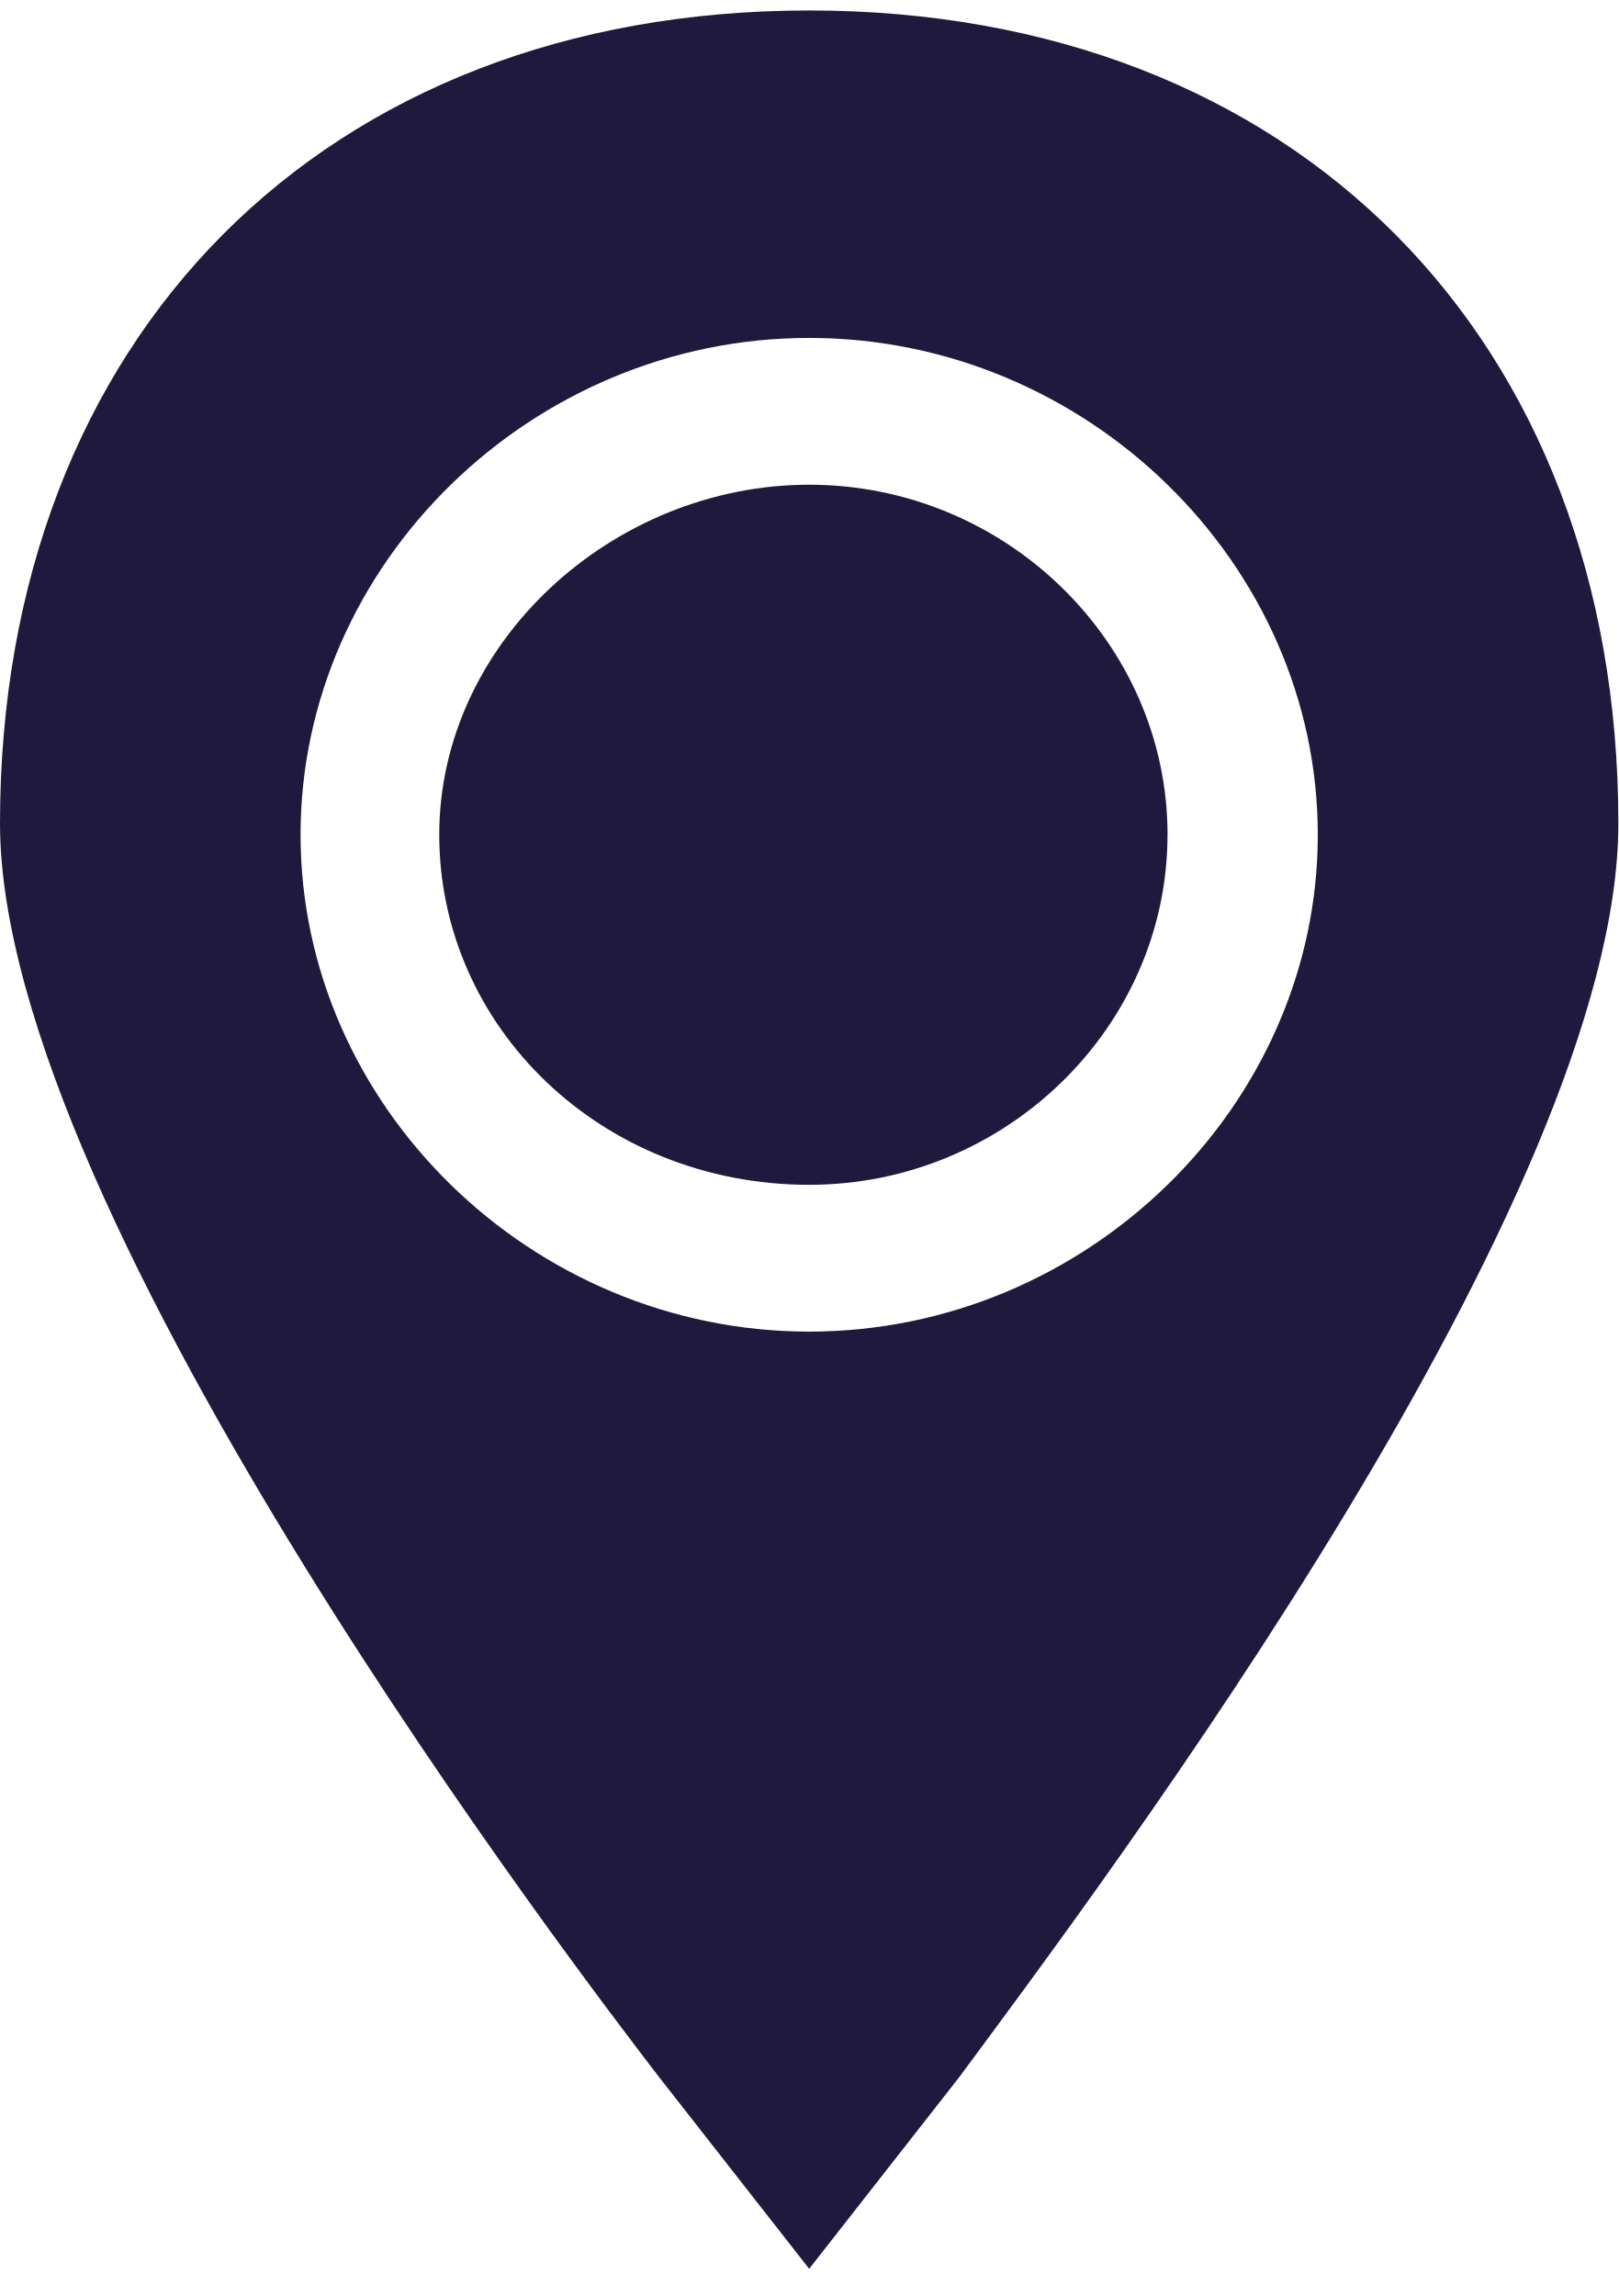
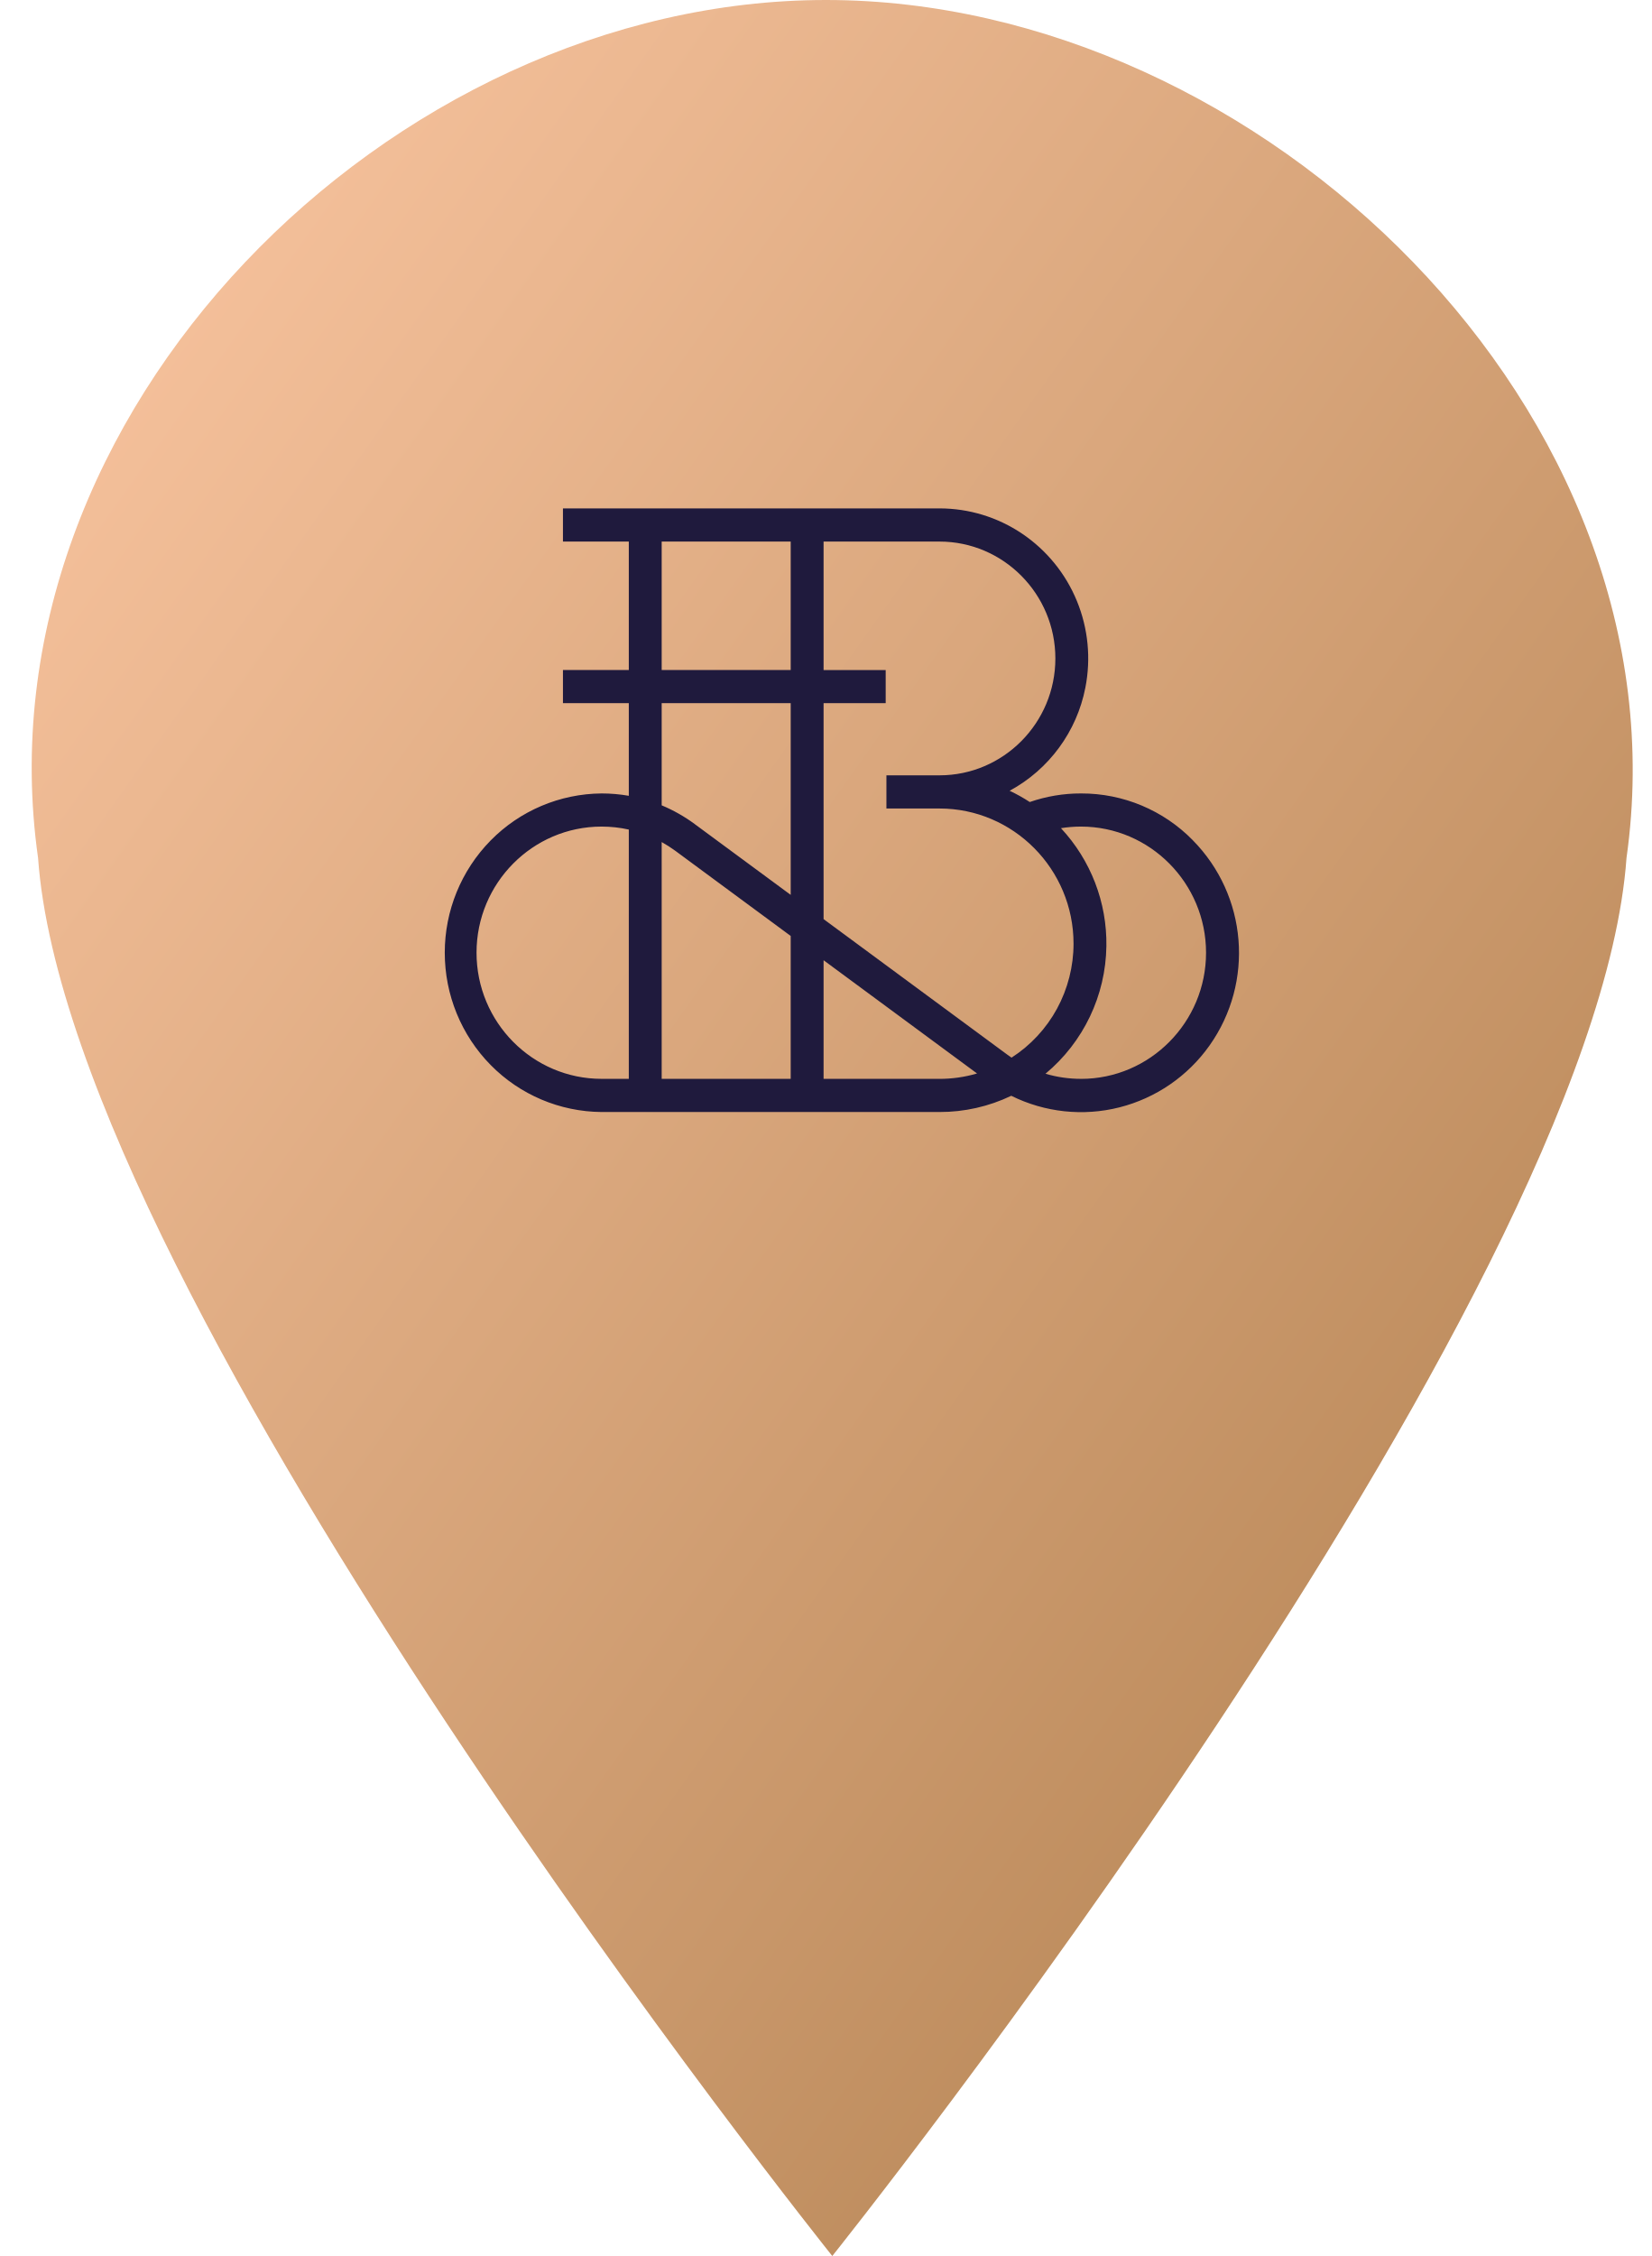
- <svg xmlns="http://www.w3.org/2000/svg" width="43" height="61" fill="none">
-   <path d="M31.022 22.178c0-5.1-4.3-9.3-9.521-9.3-5.222 0-9.83 4.2-9.83 9.3 0 5.1 4.3 9.3 9.83 9.3 5.22 0 9.52-4.2 9.52-9.3z" fill="#1F1A3D" />
-   <path d="M21.5 60.278l3.993-5.1c3.993-5.4 17.507-23.4 17.507-33.3 0-12.9-8.6-21.6-21.5-21.6S0 8.978 0 21.878c0 10.5 15.664 30.9 17.507 33.3l3.993 5.1zm-13.514-38.1c0-7.2 6.143-13.2 13.514-13.2 7.371 0 13.514 6 13.514 13.2 0 7.2-6.143 13.2-13.514 13.2-7.371 0-13.514-6-13.514-13.2z" fill="#1F1A3D" />
+ <svg xmlns="http://www.w3.org/2000/svg" width="52" height="71" fill="none">
+   <path d="M51.198 27c-1 14-25 44-25 44s-24-30-25-44C-.786 13 12.303 0 26 0s27.182 13 25.198 27z" fill="url(#paint0_linear)" />
+   <path d="M37.544 26.441a4.902 4.902 0 00-3.512-1.47h-.006a4.888 4.888 0 00-1.612.27 5.144 5.144 0 00-.634-.354 4.715 4.715 0 002.384-3.244 4.759 4.759 0 00-.266-2.728 4.714 4.714 0 00-1.725-2.12A4.655 4.655 0 0029.572 16H17.72v1.043h2.073v4.043H17.72v1.043h2.073v2.916a5.013 5.013 0 00-.857-.074 4.951 4.951 0 00-3.492 1.48A5.035 5.035 0 0014 29.985c0 1.323.519 2.593 1.444 3.532a4.951 4.951 0 003.492 1.48h10.636a5.196 5.196 0 002.26-.511 4.935 4.935 0 003.407.364 4.972 4.972 0 002.832-1.944 5.045 5.045 0 00-.527-6.464zm-17.75 7.512h-.858c-2.17 0-3.936-1.78-3.936-3.97 0-2.189 1.766-3.969 3.936-3.969.288 0 .576.031.857.094v7.845zm1.034-16.91h4.061v4.043h-4.061v-4.043zm4.061 16.91h-4.061v-7.452c.149.083.292.175.43.276l3.631 2.679v4.497zm-3.02-8.018a5.022 5.022 0 00-1.041-.59V22.13h4.061v6.033l-3.02-2.227zm7.703 8.018h-3.648V30.22l4.831 3.564c-.384.113-.783.17-1.183.17zm2.268-.668a4.211 4.211 0 01-.135-.095l-5.781-4.264V22.13h1.955v-1.043h-1.955v-4.043h3.648c2.012 0 3.648 1.65 3.648 3.679 0 2.028-1.636 3.678-3.648 3.678h-1.67v1.044h1.67c2.327 0 4.22 1.908 4.22 4.255 0 .714-.18 1.418-.52 2.045a4.242 4.242 0 01-1.432 1.541zm2.186.668a3.92 3.92 0 01-1.117-.161 5.32 5.32 0 001.917-4.015 5.322 5.322 0 00-1.43-3.713c.208-.033.419-.05.63-.05h.005c2.168.003 3.932 1.784 3.932 3.97 0 2.185-1.765 3.97-3.937 3.97z" fill="#1F1A3D" />
+   <defs>
+     <linearGradient id="paint0_linear" x1=".998" y1="0" x2="68.021" y2="47.573" gradientUnits="userSpaceOnUse">
+       <stop stop-color="#FDC8A4" />
+       <stop offset="1" stop-color="#AC7C4A" />
+     </linearGradient>
+   </defs>
</svg>
